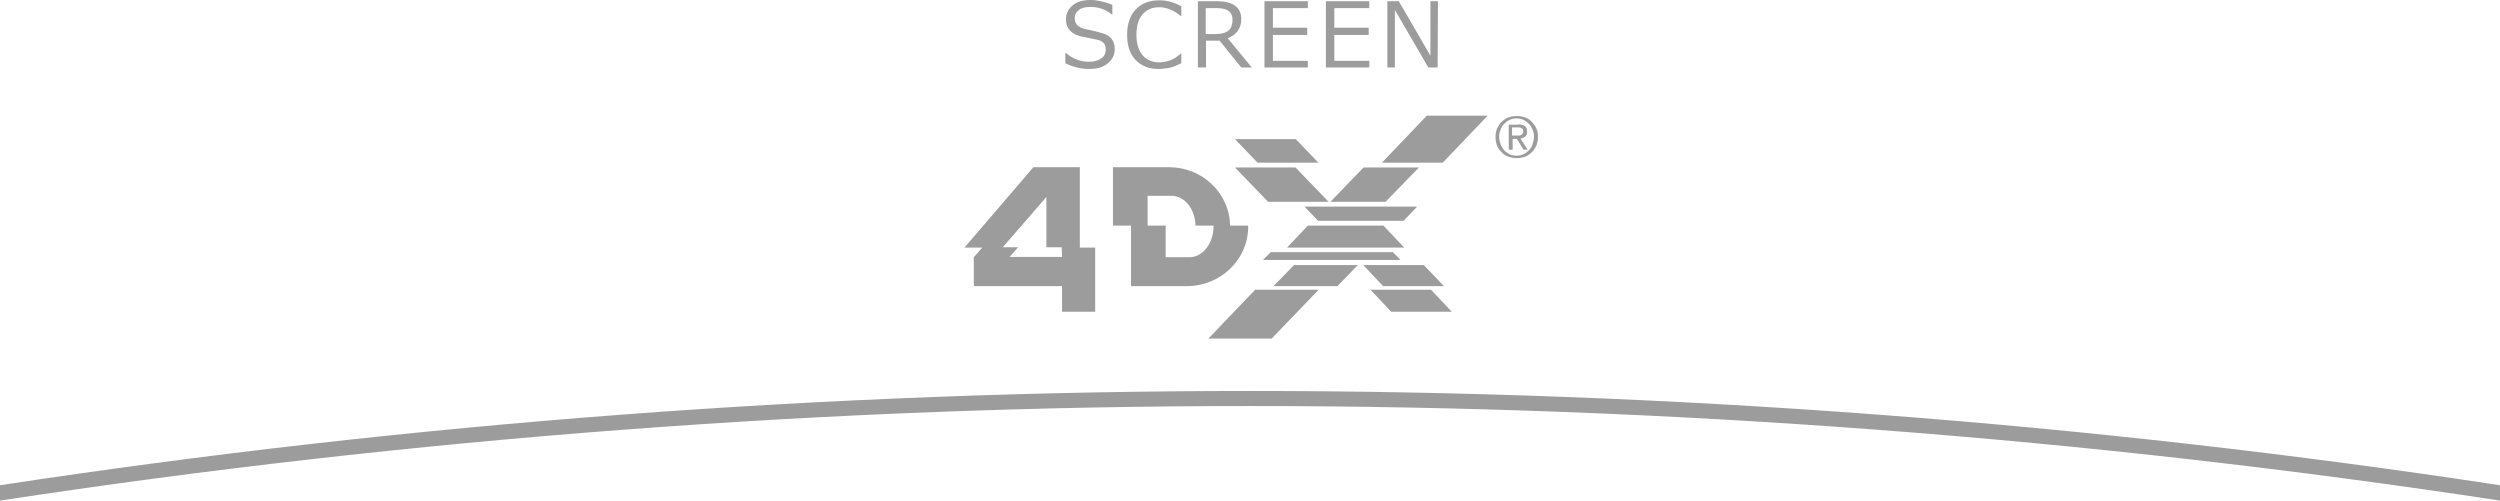
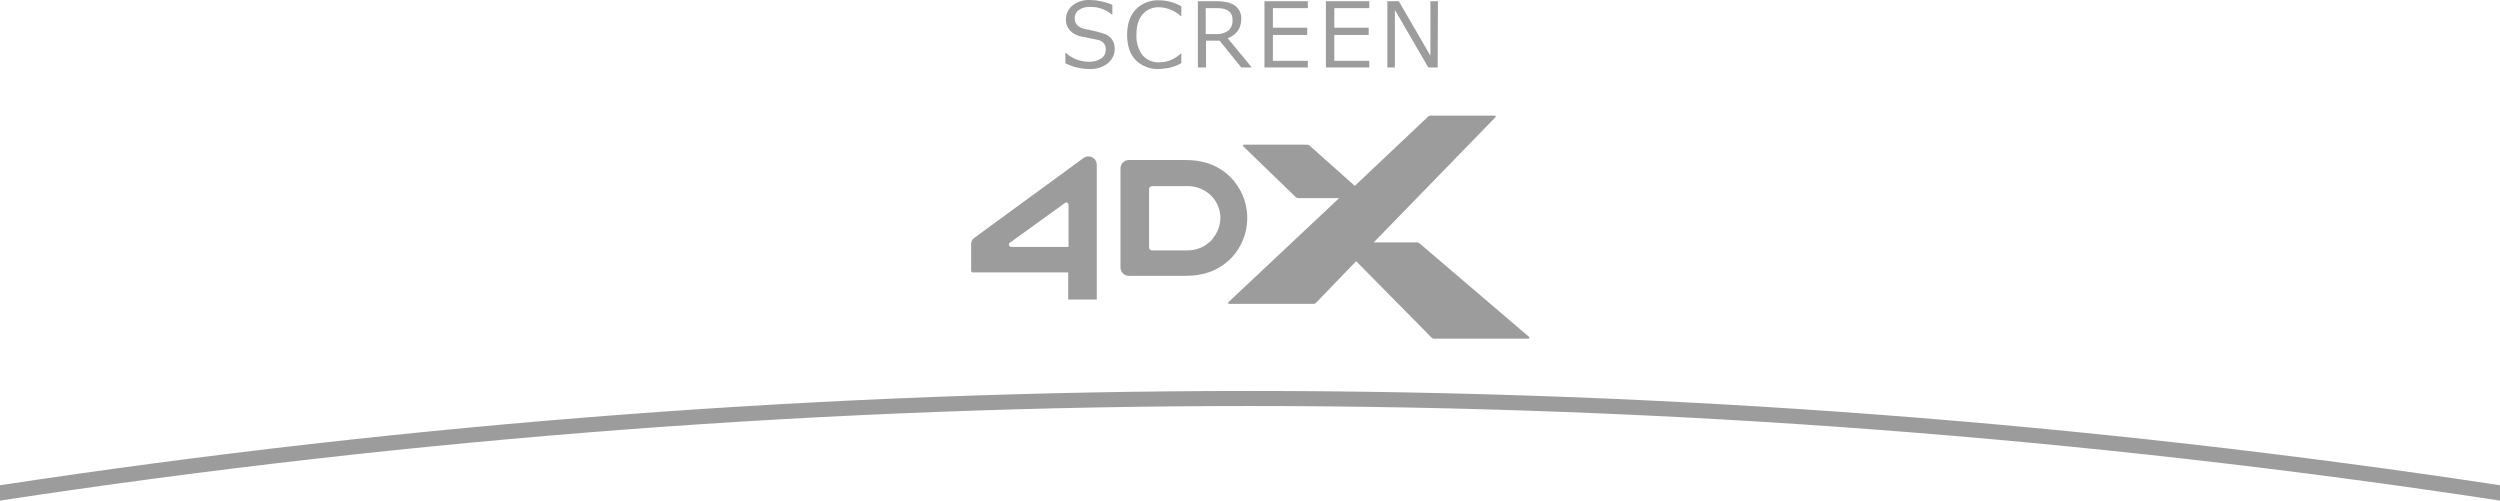
- <svg xmlns="http://www.w3.org/2000/svg" version="1.1" id="レイヤー_1" x="0px" y="0px" viewBox="0 0 830 166.2" style="enable-background:new 0 0 830 166.2;" xml:space="preserve">
-   <style type="text/css">
- 	.st0{fill:#9C9C9C;}
- </style>
-   <g>
-     <g>
-       <g>
-         <g>
-           <g>
-             <path class="st0" d="M361.5,22.9c-2.5,0-5.1-0.6-7.8-1.9v-3.4h0.2c2.2,1.9,4.8,2.9,7.6,2.9c1.8,0,3.1-0.4,4.1-1.1       s1.5-1.6,1.5-2.9c0-0.9-0.2-1.6-0.6-2.1c-0.4-0.5-1.1-1-2.2-1.2l-4.9-1c-1.9-0.4-3.2-1-4.1-2c-1-1-1.4-2.3-1.4-3.9       c0-1.8,0.8-3.3,2.2-4.5s3.4-1.8,5.8-1.8c2.5,0,4.9,0.6,7.4,1.6v3.2h-0.2c-2-1.7-4.4-2.5-7.2-2.5c-1.5,0-2.8,0.3-3.7,1       s-1.4,1.5-1.4,2.7c0,1.8,1,3,3.2,3.6c1.2,0.2,2.6,0.5,4.1,0.9s2.6,0.7,3.2,1s1.2,0.8,1.6,1.2c0.4,0.5,0.7,1,0.9,1.6       c0.2,0.6,0.3,1.2,0.3,2c0,1.9-0.8,3.5-2.4,4.8S364.1,22.9,361.5,22.9z" />
-             <path class="st0" d="M384.8,22.9c-3.3,0-5.9-1-7.8-3s-2.8-4.8-2.8-8.4c0-3.6,1-6.4,2.9-8.4s4.5-3,7.8-3c2.4,0,4.8,0.6,7.3,2       v3.2H392c-2.3-1.9-4.7-2.9-7.2-2.9c-2.3,0-4.1,0.8-5.5,2.4s-2,3.9-2,6.8c0,2.9,0.7,5.1,2,6.7c1.4,1.6,3.2,2.4,5.5,2.4       c1.2,0,2.4-0.2,3.5-0.6s2.4-1.1,3.7-2.3h0.2v3.2c-1.9,0.9-3.4,1.5-4.4,1.6S385.7,22.9,384.8,22.9z" />
-             <path class="st0" d="M415.6,22.4h-3.5l-7.2-8.9h-4.5v8.9h-2.7V0.4h6.2c3,0,5,0.6,6.3,1.6s1.9,2.5,1.9,4.3       c0,3.1-1.5,5.2-4.5,6.4L415.6,22.4z M400.3,2.7v8.6h3.2c2,0,3.5-0.4,4.4-1.2c0.9-0.8,1.3-2,1.3-3.6c0-2.5-1.7-3.8-5.1-3.8       H400.3z" />
-             <path class="st0" d="M434.2,22.4h-14.4V0.4h14.4v2.3h-11.6v6.5h11.4v2.4h-11.4v8.6h11.6V22.4z" />
-             <path class="st0" d="M454.6,22.4h-14.4V0.4h14.4v2.3h-11.6v6.5h11.4v2.4h-11.4v8.6h11.6V22.4z" />
-             <path class="st0" d="M477.3,22.4h-3.1L463.1,3.3v19.1h-2.5V0.4h3.8l10.5,18.1V0.4h2.5L477.3,22.4L477.3,22.4z" />
-           </g>
-         </g>
-         <g>
-           <g>
-             <g>
-               <g>
-                 <g>
-                   <g>
-                     <path class="st0" d="M358.5,82.2V55.5h-15.4l-22.9,26.7h5.9l-2.8,3.2v9.6h29.3v8.5h11V82.2H358.5z M352.6,85.3h-17.4           l2.8-3.2h-5.1l14.5-16.7v16.7h5.1L352.6,85.3L352.6,85.3z" />
-                     <path class="st0" d="M414.4,74.9h-6c-0.2-10.8-9.2-19.4-20.4-19.4h-18.5v19.4h6V95H394c11.2,0,20.4-8.8,20.4-19.7           C414.4,75.1,414.4,75,414.4,74.9z M394.9,85.4h-7.9V74.9h-6V65h7.9c4.4,0,7.9,4.4,8,9.9h6c0,0.1,0,0.2,0,0.2           C402.9,80.8,399.3,85.4,394.9,85.4z" />
-                     <g>
-                       <polygon class="st0" points="421.9,83.7 419.3,86.3 465,86.3 462.4,83.7           " />
-                     </g>
-                     <g>
-                       <polygon class="st0" points="434.2,74.9 427.3,82.2 466.2,82.2 459.3,74.9           " />
-                     </g>
-                     <g>
-                       <polygon class="st0" points="433.1,68.6 437.6,73.3 466,73.3 470.5,68.6           " />
-                     </g>
-                     <g>
-                       <polygon class="st0" points="421,67 441.1,67 430.1,55.6 410,55.6           " />
-                       <polygon class="st0" points="441.7,67 460,67 471.1,55.6 452.7,55.6           " />
-                     </g>
-                     <g>
-                       <polygon class="st0" points="417.5,54 437.7,54 430.2,46.2 410,46.2           " />
-                       <polygon class="st0" points="473.7,38.4 458.8,54 479,54 493.9,38.4           " />
-                     </g>
-                     <g>
-                       <polygon class="st0" points="472.7,88 452.6,88 459.2,95 479.4,95           " />
-                       <polygon class="st0" points="401.2,112.4 422.2,112.4 437.8,96.2 416.7,96.2           " />
-                       <polygon class="st0" points="450.8,88 429.6,88 422.8,95 444,95           " />
-                       <polygon class="st0" points="461.9,103.5 482,103.5 475.1,96.2 455,96.2           " />
-                     </g>
-                   </g>
-                 </g>
-               </g>
-             </g>
-           </g>
-           <g>
-             <path class="st0" d="M497,42.7c0.4-0.8,0.9-1.6,1.5-2.2c0.7-0.7,1.4-1.2,2.3-1.5c0.8-0.3,1.8-0.5,2.8-0.5c1,0,1.9,0.2,2.8,0.5       c0.8,0.3,1.6,0.8,2.2,1.5s1.2,1.4,1.5,2.2c0.4,0.8,0.5,1.8,0.5,2.8c0,1-0.2,2-0.5,2.8c-0.4,0.8-0.9,1.7-1.5,2.2       c-0.7,0.7-1.4,1.2-2.2,1.5s-1.8,0.5-2.8,0.5s-1.9-0.2-2.8-0.5s-1.7-0.8-2.3-1.5c-0.7-0.7-1.2-1.4-1.5-2.2       c-0.3-0.9-0.5-1.8-0.5-2.8C496.5,44.5,496.7,43.5,497,42.7z M498.2,47.9c0.3,0.8,0.7,1.4,1.2,2s1.2,1,1.8,1.3       c0.7,0.3,1.5,0.5,2.3,0.5c0.8,0,1.6-0.2,2.3-0.5s1.3-0.8,1.8-1.3c0.5-0.5,1-1.2,1.2-2s0.5-1.5,0.5-2.5c0-0.8-0.2-1.7-0.5-2.4       s-0.7-1.4-1.2-1.9c-0.5-0.5-1.2-1-1.8-1.3c-0.7-0.3-1.5-0.5-2.3-0.5c-0.8,0-1.6,0.2-2.3,0.5s-1.3,0.8-1.8,1.3       c-0.5,0.5-1,1.2-1.2,1.9c-0.3,0.8-0.5,1.5-0.5,2.4S498,47.2,498.2,47.9z M504.1,41.3c1,0,1.7,0.2,2.2,0.6       c0.5,0.4,0.7,1,0.7,1.8c0,0.8-0.2,1.3-0.7,1.7c-0.4,0.3-1,0.5-1.5,0.6l2.4,3.7h-1.4l-2.2-3.6h-1.4v3.6h-1.3v-8.3H504.1z        M503.5,45c0.3,0,0.5,0,0.8,0c0.2,0,0.5,0,0.7-0.2c0.2-0.1,0.3-0.2,0.5-0.4c0.1-0.2,0.2-0.5,0.2-0.8c0-0.3,0-0.5-0.2-0.7       c-0.1-0.2-0.2-0.3-0.5-0.4c-0.2-0.1-0.3-0.2-0.6-0.2c-0.2,0-0.5,0-0.7,0h-1.7v2.7L503.5,45L503.5,45z" />
-           </g>
-         </g>
-       </g>
-     </g>
-     <g>
-       <path class="st0" d="M415,129.8c-138.9,0-278.5,10.5-415,31.3v5.1c136.4-20.8,276-31.4,415-31.4c139,0,278.6,10.6,415,31.4v-5.1    C693.5,140.3,553.9,129.8,415,129.8z" />
+ <svg xmlns="http://www.w3.org/2000/svg" viewBox="0 0 830 166.2">
+   <defs>
+     <style>.cls-1{fill:#9c9c9c;}</style>
+   </defs>
+   <g id="レイヤー_2" data-name="レイヤー 2">
+     <g id="レイヤー_1-2" data-name="レイヤー 1">
+       <path class="cls-1" d="M361.5,22.9a17.86,17.86,0,0,1-7.8-1.9V17.6h.2a11.46,11.46,0,0,0,7.6,2.9,6.89,6.89,0,0,0,4.1-1.1,3.27,3.27,0,0,0,1.5-2.9,3.28,3.28,0,0,0-.6-2.1,3.54,3.54,0,0,0-2.2-1.2l-4.9-1a7.2,7.2,0,0,1-4.1-2,5.21,5.21,0,0,1-1.4-3.9,5.78,5.78,0,0,1,2.2-4.5A8.75,8.75,0,0,1,361.9,0a19.72,19.72,0,0,1,7.4,1.6V4.8h-.2a10.71,10.71,0,0,0-7.2-2.5,6,6,0,0,0-3.7,1A3.19,3.19,0,0,0,356.8,6c0,1.8,1,3,3.2,3.6,1.2.2,2.6.5,4.1.9a20.84,20.84,0,0,1,3.2,1,6.69,6.69,0,0,1,1.6,1.2,5.07,5.07,0,0,1,.9,1.6,6.19,6.19,0,0,1-2.1,6.8A9.34,9.34,0,0,1,361.5,22.9Z" />
+       <path class="cls-1" d="M384.8,22.9a10.25,10.25,0,0,1-7.8-3c-1.9-2-2.8-4.8-2.8-8.4s1-6.4,2.9-8.4a10.25,10.25,0,0,1,7.8-3,14.64,14.64,0,0,1,7.3,2V5.3H392a11.25,11.25,0,0,0-7.2-2.9,6.91,6.91,0,0,0-5.5,2.4c-1.4,1.6-2,3.9-2,6.8a10.3,10.3,0,0,0,2,6.7,6.91,6.91,0,0,0,5.5,2.4,10.3,10.3,0,0,0,3.5-.6,11,11,0,0,0,3.7-2.3h.2V21a16,16,0,0,1-4.4,1.6C386.8,22.7,385.7,22.9,384.8,22.9Z" />
+       <path class="cls-1" d="M415.6,22.4h-3.5l-7.2-8.9h-4.5v8.9h-2.7V.4h6.2c3,0,5,.6,6.3,1.6a5.15,5.15,0,0,1,1.9,4.3c0,3.1-1.5,5.2-4.5,6.4ZM400.3,2.7v8.6h3.2a6.61,6.61,0,0,0,4.4-1.2,4.55,4.55,0,0,0,1.3-3.6c0-2.5-1.7-3.8-5.1-3.8Z" />
+       <path class="cls-1" d="M434.2,22.4H419.8V.4h14.4V2.7H422.6V9.2H434v2.4H422.6v8.6h11.6Z" />
+       <path class="cls-1" d="M454.6,22.4H440.2V.4h14.4V2.7H443V9.2h11.4v2.4H443v8.6h11.6Z" />
+       <path class="cls-1" d="M477.3,22.4h-3.1L463.1,3.3V22.4h-2.5V.4h3.8l10.5,18.1V.4h2.5l-.1,22Z" />
+       <path class="cls-1" d="M415,129.8A2763.5,2763.5,0,0,0,0,161.1v5.1a2758.14,2758.14,0,0,1,830,0v-5.1A2763.5,2763.5,0,0,0,415,129.8Z" />
+       <path class="cls-1" d="M507.67,111.87l-36.4-31.09a1.27,1.27,0,0,0-.82-.3H456.07L496.5,38.91a.32.32,0,0,0-.23-.54H475a1.28,1.28,0,0,0-.87.34l-24.34,23-15-13.36a1.29,1.29,0,0,0-.85-.32H413a.33.33,0,0,0-.23.56l17.39,16.82a1.25,1.25,0,0,0,.89.36H444.6l-36.78,34.56a.32.32,0,0,0,.22.55h28a1.29,1.29,0,0,0,.92-.39l13.28-13.78,25,25.34a1.28,1.28,0,0,0,.91.38h31.31a.32.32,0,0,0,.21-.56" />
+       <path class="cls-1" d="M354.64,99.44v-9h-31.7a.52.52,0,0,1-.52-.52h0V81a2.48,2.48,0,0,1,1-2l36.29-26.53a2.78,2.78,0,0,1,4.42,2.24V99.44ZM354,67.25a.76.76,0,0,0-.44.14L335.31,80.56a.78.78,0,0,0,.44,1.42h19V68a.78.78,0,0,0-.78-.78" />
+       <path class="cls-1" d="M409.72,60.13c-3.63-4.29-8.66-7-16.22-7H374.79A2.78,2.78,0,0,0,372,55.9h0V88.8a2.78,2.78,0,0,0,2.78,2.78H393.5c5.79,0,11-1.54,15.36-6a19.26,19.26,0,0,0,.86-25.42m-7.11,19.17a11,11,0,0,1-8.58,3.8H382.49a1,1,0,0,1-1-.95V62.79a1,1,0,0,1,1-1H394a11,11,0,0,1,8.69,3.8,10.55,10.55,0,0,1,2.48,6.77,10.88,10.88,0,0,1-2.59,6.88" />
    </g>
  </g>
</svg>
